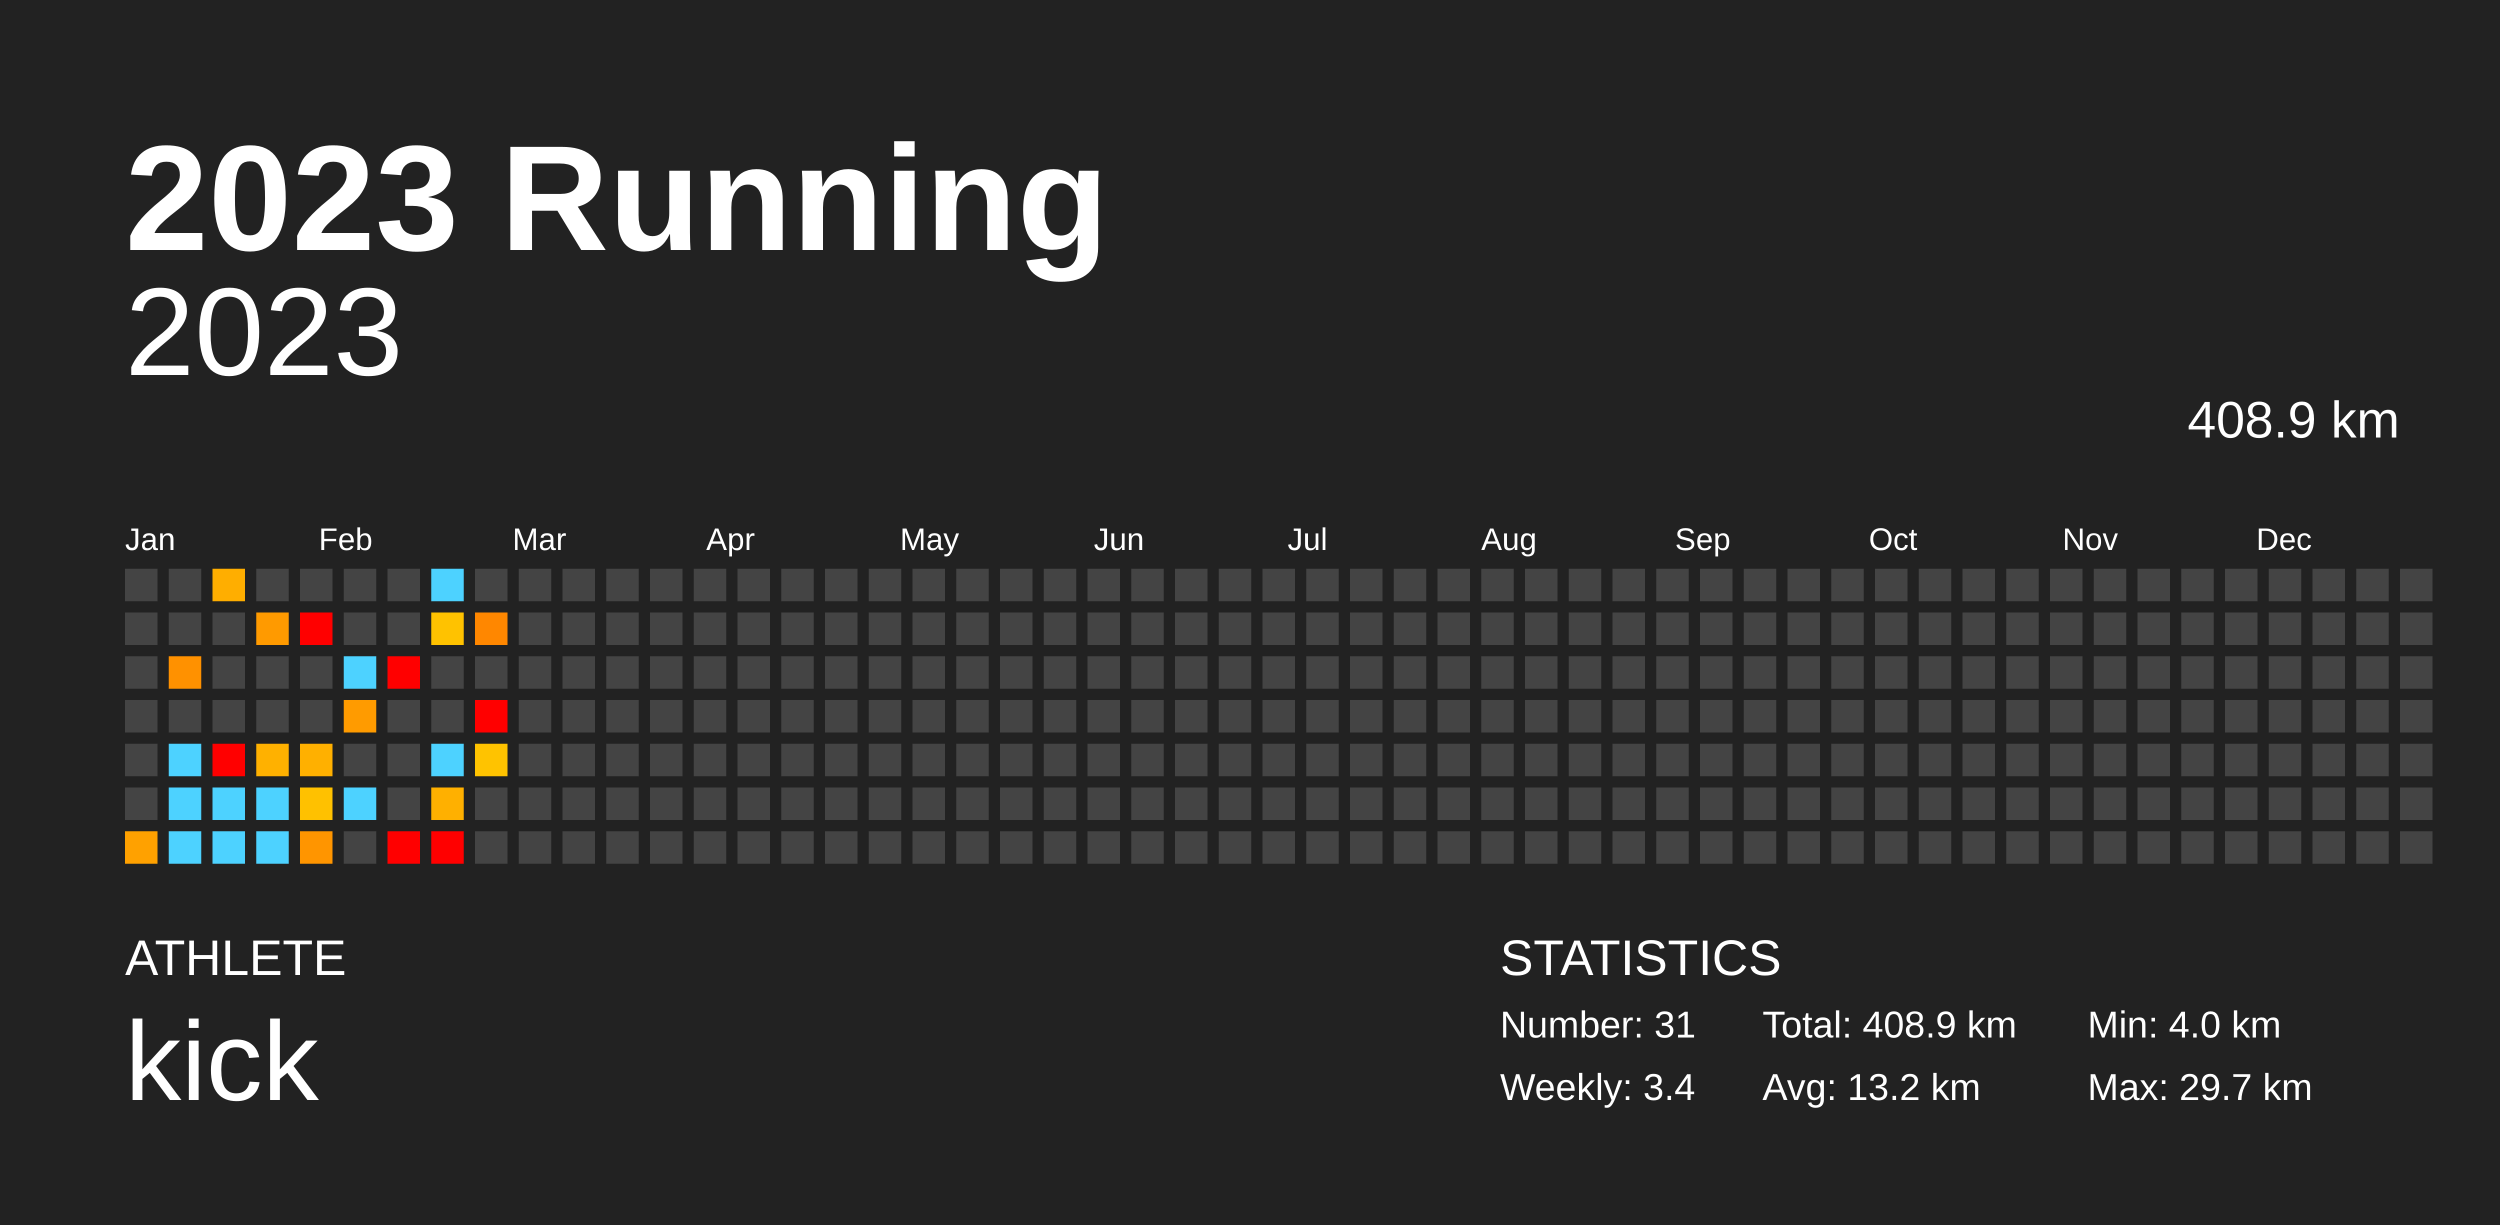
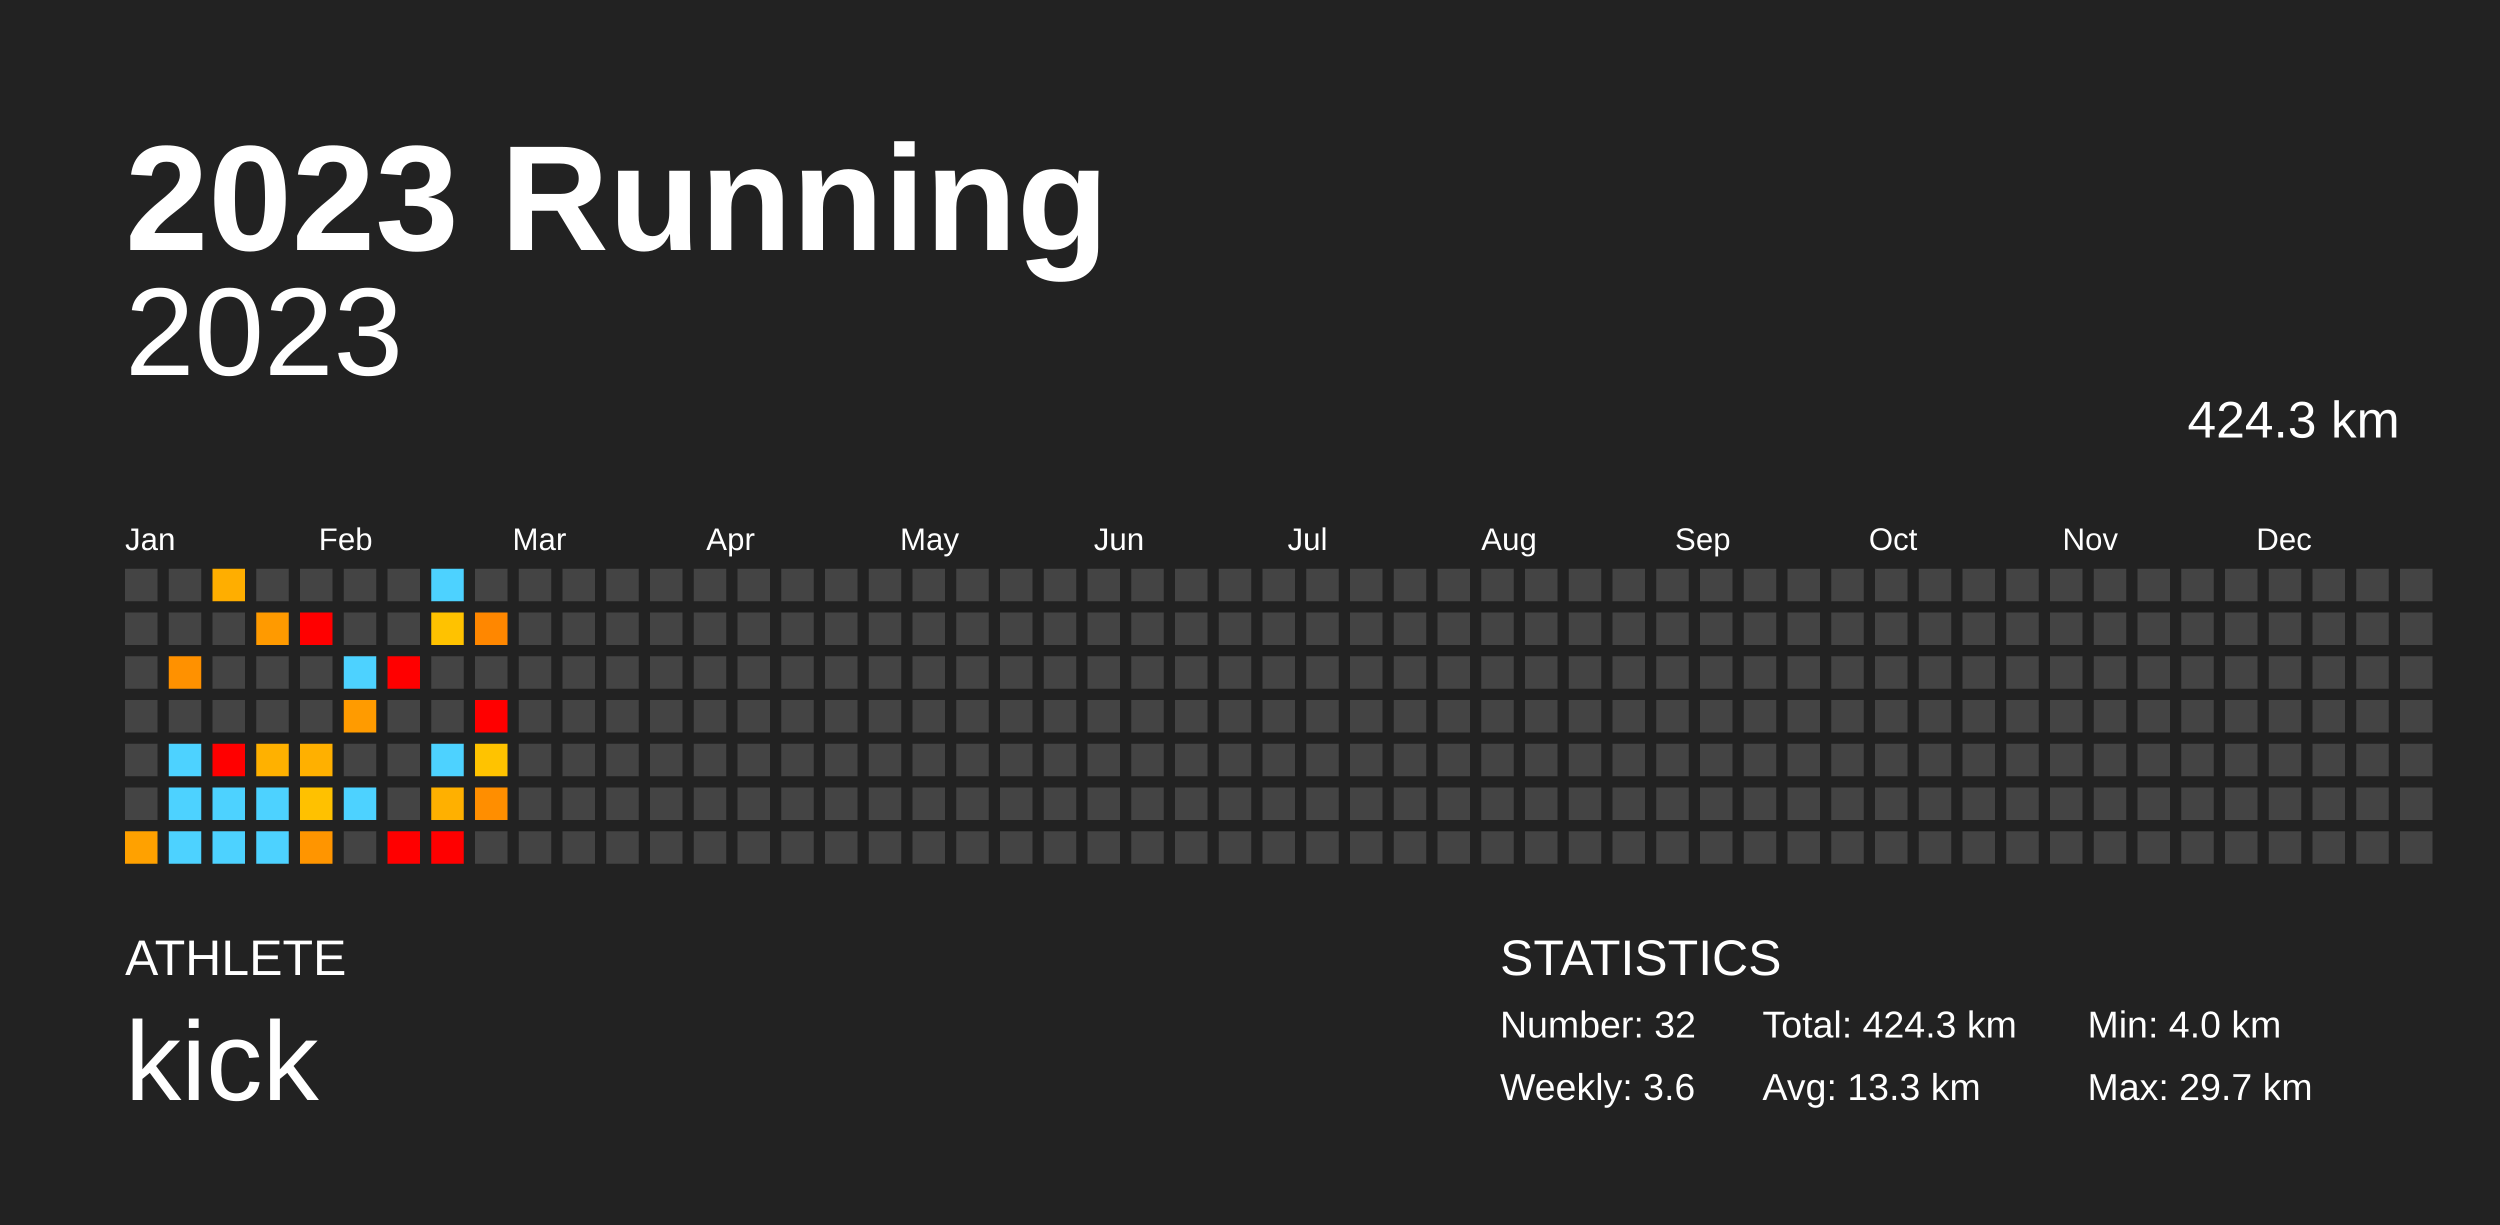
<svg xmlns="http://www.w3.org/2000/svg" baseProfile="full" height="98mm" version="1.1" viewBox="0,0,200,98" width="200mm">
  <defs />
  <rect fill="#222222" height="98" width="200" x="0" y="0" />
  <text fill="#FFFFFF" style="font-size:12px; font-family:Arial; font-weight:bold;" x="10" y="20">2023 Running</text>
  <text fill="#FFFFFF" style="font-size:4px; font-family:Arial" x="10" y="78">ATHLETE</text>
  <text fill="#FFFFFF" style="font-size:9px; font-family:Arial" x="10" y="88">kick</text>
  <text fill="#FFFFFF" style="font-size:4px; font-family:Arial" x="120" y="78">STATISTICS</text>
-   <text fill="#FFFFFF" style="font-size:3px; font-family:Arial" x="120" y="83">Number: 31</text>
-   <text fill="#FFFFFF" style="font-size:3px; font-family:Arial" x="120" y="88">Weekly: 3.4</text>
-   <text fill="#FFFFFF" style="font-size:3px; font-family:Arial" x="141" y="83">Total: 408.9 km</text>
-   <text fill="#FFFFFF" style="font-size:3px; font-family:Arial" x="141" y="88">Avg: 13.2 km</text>
+   <text fill="#FFFFFF" style="font-size:3px; font-family:Arial" x="120" y="83">Number: 32</text>
+   <text fill="#FFFFFF" style="font-size:3px; font-family:Arial" x="120" y="88">Weekly: 3.6</text>
+   <text fill="#FFFFFF" style="font-size:3px; font-family:Arial" x="141" y="83">Total: 424.3 km</text>
+   <text fill="#FFFFFF" style="font-size:3px; font-family:Arial" x="141" y="88">Avg: 13.3 km</text>
  <text fill="#FFFFFF" style="font-size:3px; font-family:Arial" x="167" y="83">Min: 4.0 km</text>
  <text fill="#FFFFFF" style="font-size:3px; font-family:Arial" x="167" y="88">Max: 29.7 km</text>
  <text alignment-baseline="hanging" fill="#FFFFFF" style="font-size:10.0px; font-family:Arial;" x="10" y="30">2023</text>
-   <text alignment-baseline="hanging" fill="#FFFFFF" style="font-size:4.125px; font-family:Arial;" x="175" y="35">408.9 km</text>
+   <text alignment-baseline="hanging" fill="#FFFFFF" style="font-size:4.125px; font-family:Arial;" x="175" y="35">424.3 km</text>
  <text fill="#FFFFFF" style="font-size:2.5px; font-family:Arial" x="10.0" y="44">Jan</text>
  <text fill="#FFFFFF" style="font-size:2.5px; font-family:Arial" x="25.5" y="44">Feb</text>
  <text fill="#FFFFFF" style="font-size:2.5px; font-family:Arial" x="41.0" y="44">Mar</text>
  <text fill="#FFFFFF" style="font-size:2.5px; font-family:Arial" x="56.5" y="44">Apr</text>
  <text fill="#FFFFFF" style="font-size:2.5px; font-family:Arial" x="72.0" y="44">May</text>
  <text fill="#FFFFFF" style="font-size:2.5px; font-family:Arial" x="87.5" y="44">Jun</text>
  <text fill="#FFFFFF" style="font-size:2.5px; font-family:Arial" x="103.0" y="44">Jul</text>
  <text fill="#FFFFFF" style="font-size:2.5px; font-family:Arial" x="118.5" y="44">Aug</text>
  <text fill="#FFFFFF" style="font-size:2.5px; font-family:Arial" x="134.0" y="44">Sep</text>
  <text fill="#FFFFFF" style="font-size:2.5px; font-family:Arial" x="149.5" y="44">Oct</text>
  <text fill="#FFFFFF" style="font-size:2.5px; font-family:Arial" x="165.0" y="44">Nov</text>
  <text fill="#FFFFFF" style="font-size:2.5px; font-family:Arial" x="180.5" y="44">Dec</text>
  <rect fill="#444444" height="2.6" width="2.6" x="10.0" y="45.5" />
  <rect fill="#444444" height="2.6" width="2.6" x="10.0" y="49.0" />
  <rect fill="#444444" height="2.6" width="2.6" x="10.0" y="52.5" />
  <rect fill="#444444" height="2.6" width="2.6" x="10.0" y="56.0" />
  <rect fill="#444444" height="2.6" width="2.6" x="10.0" y="59.5" />
  <rect fill="#444444" height="2.6" width="2.6" x="10.0" y="63.0" />
  <rect fill="#ffa100" height="2.6" width="2.6" x="10.0" y="66.5" />
  <rect fill="#444444" height="2.6" width="2.6" x="13.5" y="45.5" />
  <rect fill="#444444" height="2.6" width="2.6" x="13.5" y="49.0" />
  <rect fill="#ff9100" height="2.6" width="2.6" x="13.5" y="52.5" />
  <rect fill="#444444" height="2.6" width="2.6" x="13.5" y="56.0" />
  <rect fill="#4dd2ff" height="2.6" width="2.6" x="13.5" y="59.5" />
  <rect fill="#4dd2ff" height="2.6" width="2.6" x="13.5" y="63.0" />
  <rect fill="#4dd2ff" height="2.6" width="2.6" x="13.5" y="66.5" />
  <rect fill="#ffae00" height="2.6" width="2.6" x="17.0" y="45.5" />
  <rect fill="#444444" height="2.6" width="2.6" x="17.0" y="49.0" />
  <rect fill="#444444" height="2.6" width="2.6" x="17.0" y="52.5" />
  <rect fill="#444444" height="2.6" width="2.6" x="17.0" y="56.0" />
  <rect fill="red" height="2.6" width="2.6" x="17.0" y="59.5" />
  <rect fill="#4dd2ff" height="2.6" width="2.6" x="17.0" y="63.0" />
  <rect fill="#4dd2ff" height="2.6" width="2.6" x="17.0" y="66.5" />
  <rect fill="#444444" height="2.6" width="2.6" x="20.5" y="45.5" />
  <rect fill="#ff9a00" height="2.6" width="2.6" x="20.5" y="49.0" />
  <rect fill="#444444" height="2.6" width="2.6" x="20.5" y="52.5" />
  <rect fill="#444444" height="2.6" width="2.6" x="20.5" y="56.0" />
  <rect fill="#ffb100" height="2.6" width="2.6" x="20.5" y="59.5" />
  <rect fill="#4dd2ff" height="2.6" width="2.6" x="20.5" y="63.0" />
  <rect fill="#4dd2ff" height="2.6" width="2.6" x="20.5" y="66.5" />
  <rect fill="#444444" height="2.6" width="2.6" x="24.0" y="45.5" />
  <rect fill="red" height="2.6" width="2.6" x="24.0" y="49.0" />
  <rect fill="#444444" height="2.6" width="2.6" x="24.0" y="52.5" />
  <rect fill="#444444" height="2.6" width="2.6" x="24.0" y="56.0" />
  <rect fill="#ffb000" height="2.6" width="2.6" x="24.0" y="59.5" />
  <rect fill="#ffc100" height="2.6" width="2.6" x="24.0" y="63.0" />
  <rect fill="#ff9500" height="2.6" width="2.6" x="24.0" y="66.5" />
  <rect fill="#444444" height="2.6" width="2.6" x="27.5" y="45.5" />
  <rect fill="#444444" height="2.6" width="2.6" x="27.5" y="49.0" />
  <rect fill="#4dd2ff" height="2.6" width="2.6" x="27.5" y="52.5" />
  <rect fill="#ff9b00" height="2.6" width="2.6" x="27.5" y="56.0" />
  <rect fill="#444444" height="2.6" width="2.6" x="27.5" y="59.5" />
  <rect fill="#4dd2ff" height="2.6" width="2.6" x="27.5" y="63.0" />
  <rect fill="#444444" height="2.6" width="2.6" x="27.5" y="66.5" />
  <rect fill="#444444" height="2.6" width="2.6" x="31.0" y="45.5" />
  <rect fill="#444444" height="2.6" width="2.6" x="31.0" y="49.0" />
  <rect fill="red" height="2.6" width="2.6" x="31.0" y="52.5" />
  <rect fill="#444444" height="2.6" width="2.6" x="31.0" y="56.0" />
  <rect fill="#444444" height="2.6" width="2.6" x="31.0" y="59.5" />
  <rect fill="#444444" height="2.6" width="2.6" x="31.0" y="63.0" />
  <rect fill="red" height="2.6" width="2.6" x="31.0" y="66.5" />
  <rect fill="#4dd2ff" height="2.6" width="2.6" x="34.5" y="45.5" />
  <rect fill="#ffc200" height="2.6" width="2.6" x="34.5" y="49.0" />
  <rect fill="#444444" height="2.6" width="2.6" x="34.5" y="52.5" />
  <rect fill="#444444" height="2.6" width="2.6" x="34.5" y="56.0" />
  <rect fill="#4dd2ff" height="2.6" width="2.6" x="34.5" y="59.5" />
  <rect fill="#ffb000" height="2.6" width="2.6" x="34.5" y="63.0" />
  <rect fill="red" height="2.6" width="2.6" x="34.5" y="66.5" />
  <rect fill="#444444" height="2.6" width="2.6" x="38.0" y="45.5" />
  <rect fill="#ff8700" height="2.6" width="2.6" x="38.0" y="49.0" />
  <rect fill="#444444" height="2.6" width="2.6" x="38.0" y="52.5" />
  <rect fill="red" height="2.6" width="2.6" x="38.0" y="56.0" />
  <rect fill="#ffc300" height="2.6" width="2.6" x="38.0" y="59.5" />
-   <rect fill="#444444" height="2.6" width="2.6" x="38.0" y="63.0" />
+   <rect fill="#ff8e00" height="2.6" width="2.6" x="38.0" y="63.0" />
  <rect fill="#444444" height="2.6" width="2.6" x="38.0" y="66.5" />
  <rect fill="#444444" height="2.6" width="2.6" x="41.5" y="45.5" />
  <rect fill="#444444" height="2.6" width="2.6" x="41.5" y="49.0" />
  <rect fill="#444444" height="2.6" width="2.6" x="41.5" y="52.5" />
  <rect fill="#444444" height="2.6" width="2.6" x="41.5" y="56.0" />
  <rect fill="#444444" height="2.6" width="2.6" x="41.5" y="59.5" />
  <rect fill="#444444" height="2.6" width="2.6" x="41.5" y="63.0" />
  <rect fill="#444444" height="2.6" width="2.6" x="41.5" y="66.5" />
  <rect fill="#444444" height="2.6" width="2.6" x="45.0" y="45.5" />
  <rect fill="#444444" height="2.6" width="2.6" x="45.0" y="49.0" />
  <rect fill="#444444" height="2.6" width="2.6" x="45.0" y="52.5" />
  <rect fill="#444444" height="2.6" width="2.6" x="45.0" y="56.0" />
  <rect fill="#444444" height="2.6" width="2.6" x="45.0" y="59.5" />
  <rect fill="#444444" height="2.6" width="2.6" x="45.0" y="63.0" />
  <rect fill="#444444" height="2.6" width="2.6" x="45.0" y="66.5" />
  <rect fill="#444444" height="2.6" width="2.6" x="48.5" y="45.5" />
  <rect fill="#444444" height="2.6" width="2.6" x="48.5" y="49.0" />
  <rect fill="#444444" height="2.6" width="2.6" x="48.5" y="52.5" />
  <rect fill="#444444" height="2.6" width="2.6" x="48.5" y="56.0" />
  <rect fill="#444444" height="2.6" width="2.6" x="48.5" y="59.5" />
  <rect fill="#444444" height="2.6" width="2.6" x="48.5" y="63.0" />
  <rect fill="#444444" height="2.6" width="2.6" x="48.5" y="66.5" />
  <rect fill="#444444" height="2.6" width="2.6" x="52.0" y="45.5" />
  <rect fill="#444444" height="2.6" width="2.6" x="52.0" y="49.0" />
  <rect fill="#444444" height="2.6" width="2.6" x="52.0" y="52.5" />
  <rect fill="#444444" height="2.6" width="2.6" x="52.0" y="56.0" />
  <rect fill="#444444" height="2.6" width="2.6" x="52.0" y="59.5" />
  <rect fill="#444444" height="2.6" width="2.6" x="52.0" y="63.0" />
  <rect fill="#444444" height="2.6" width="2.6" x="52.0" y="66.5" />
  <rect fill="#444444" height="2.6" width="2.6" x="55.5" y="45.5" />
  <rect fill="#444444" height="2.6" width="2.6" x="55.5" y="49.0" />
  <rect fill="#444444" height="2.6" width="2.6" x="55.5" y="52.5" />
  <rect fill="#444444" height="2.6" width="2.6" x="55.5" y="56.0" />
  <rect fill="#444444" height="2.6" width="2.6" x="55.5" y="59.5" />
  <rect fill="#444444" height="2.6" width="2.6" x="55.5" y="63.0" />
  <rect fill="#444444" height="2.6" width="2.6" x="55.5" y="66.5" />
  <rect fill="#444444" height="2.6" width="2.6" x="59.0" y="45.5" />
  <rect fill="#444444" height="2.6" width="2.6" x="59.0" y="49.0" />
  <rect fill="#444444" height="2.6" width="2.6" x="59.0" y="52.5" />
  <rect fill="#444444" height="2.6" width="2.6" x="59.0" y="56.0" />
  <rect fill="#444444" height="2.6" width="2.6" x="59.0" y="59.5" />
  <rect fill="#444444" height="2.6" width="2.6" x="59.0" y="63.0" />
  <rect fill="#444444" height="2.6" width="2.6" x="59.0" y="66.5" />
  <rect fill="#444444" height="2.6" width="2.6" x="62.5" y="45.5" />
  <rect fill="#444444" height="2.6" width="2.6" x="62.5" y="49.0" />
  <rect fill="#444444" height="2.6" width="2.6" x="62.5" y="52.5" />
  <rect fill="#444444" height="2.6" width="2.6" x="62.5" y="56.0" />
  <rect fill="#444444" height="2.6" width="2.6" x="62.5" y="59.5" />
  <rect fill="#444444" height="2.6" width="2.6" x="62.5" y="63.0" />
  <rect fill="#444444" height="2.6" width="2.6" x="62.5" y="66.5" />
  <rect fill="#444444" height="2.6" width="2.6" x="66.0" y="45.5" />
  <rect fill="#444444" height="2.6" width="2.6" x="66.0" y="49.0" />
  <rect fill="#444444" height="2.6" width="2.6" x="66.0" y="52.5" />
  <rect fill="#444444" height="2.6" width="2.6" x="66.0" y="56.0" />
  <rect fill="#444444" height="2.6" width="2.6" x="66.0" y="59.5" />
  <rect fill="#444444" height="2.6" width="2.6" x="66.0" y="63.0" />
  <rect fill="#444444" height="2.6" width="2.6" x="66.0" y="66.5" />
  <rect fill="#444444" height="2.6" width="2.6" x="69.5" y="45.5" />
  <rect fill="#444444" height="2.6" width="2.6" x="69.5" y="49.0" />
  <rect fill="#444444" height="2.6" width="2.6" x="69.5" y="52.5" />
  <rect fill="#444444" height="2.6" width="2.6" x="69.5" y="56.0" />
  <rect fill="#444444" height="2.6" width="2.6" x="69.5" y="59.5" />
  <rect fill="#444444" height="2.6" width="2.6" x="69.5" y="63.0" />
  <rect fill="#444444" height="2.6" width="2.6" x="69.5" y="66.5" />
  <rect fill="#444444" height="2.6" width="2.6" x="73.0" y="45.5" />
  <rect fill="#444444" height="2.6" width="2.6" x="73.0" y="49.0" />
  <rect fill="#444444" height="2.6" width="2.6" x="73.0" y="52.5" />
  <rect fill="#444444" height="2.6" width="2.6" x="73.0" y="56.0" />
  <rect fill="#444444" height="2.6" width="2.6" x="73.0" y="59.5" />
  <rect fill="#444444" height="2.6" width="2.6" x="73.0" y="63.0" />
  <rect fill="#444444" height="2.6" width="2.6" x="73.0" y="66.5" />
  <rect fill="#444444" height="2.6" width="2.6" x="76.5" y="45.5" />
  <rect fill="#444444" height="2.6" width="2.6" x="76.5" y="49.0" />
  <rect fill="#444444" height="2.6" width="2.6" x="76.5" y="52.5" />
  <rect fill="#444444" height="2.6" width="2.6" x="76.5" y="56.0" />
  <rect fill="#444444" height="2.6" width="2.6" x="76.5" y="59.5" />
  <rect fill="#444444" height="2.6" width="2.6" x="76.5" y="63.0" />
  <rect fill="#444444" height="2.6" width="2.6" x="76.5" y="66.5" />
  <rect fill="#444444" height="2.6" width="2.6" x="80.0" y="45.5" />
  <rect fill="#444444" height="2.6" width="2.6" x="80.0" y="49.0" />
  <rect fill="#444444" height="2.6" width="2.6" x="80.0" y="52.5" />
  <rect fill="#444444" height="2.6" width="2.6" x="80.0" y="56.0" />
  <rect fill="#444444" height="2.6" width="2.6" x="80.0" y="59.5" />
  <rect fill="#444444" height="2.6" width="2.6" x="80.0" y="63.0" />
  <rect fill="#444444" height="2.6" width="2.6" x="80.0" y="66.5" />
  <rect fill="#444444" height="2.6" width="2.6" x="83.5" y="45.5" />
  <rect fill="#444444" height="2.6" width="2.6" x="83.5" y="49.0" />
  <rect fill="#444444" height="2.6" width="2.6" x="83.5" y="52.5" />
  <rect fill="#444444" height="2.6" width="2.6" x="83.5" y="56.0" />
  <rect fill="#444444" height="2.6" width="2.6" x="83.5" y="59.5" />
  <rect fill="#444444" height="2.6" width="2.6" x="83.5" y="63.0" />
  <rect fill="#444444" height="2.6" width="2.6" x="83.5" y="66.5" />
  <rect fill="#444444" height="2.6" width="2.6" x="87.0" y="45.5" />
  <rect fill="#444444" height="2.6" width="2.6" x="87.0" y="49.0" />
  <rect fill="#444444" height="2.6" width="2.6" x="87.0" y="52.5" />
  <rect fill="#444444" height="2.6" width="2.6" x="87.0" y="56.0" />
  <rect fill="#444444" height="2.6" width="2.6" x="87.0" y="59.5" />
  <rect fill="#444444" height="2.6" width="2.6" x="87.0" y="63.0" />
  <rect fill="#444444" height="2.6" width="2.6" x="87.0" y="66.5" />
  <rect fill="#444444" height="2.6" width="2.6" x="90.5" y="45.5" />
  <rect fill="#444444" height="2.6" width="2.6" x="90.5" y="49.0" />
  <rect fill="#444444" height="2.6" width="2.6" x="90.5" y="52.5" />
  <rect fill="#444444" height="2.6" width="2.6" x="90.5" y="56.0" />
  <rect fill="#444444" height="2.6" width="2.6" x="90.5" y="59.5" />
  <rect fill="#444444" height="2.6" width="2.6" x="90.5" y="63.0" />
  <rect fill="#444444" height="2.6" width="2.6" x="90.5" y="66.5" />
  <rect fill="#444444" height="2.6" width="2.6" x="94.0" y="45.5" />
  <rect fill="#444444" height="2.6" width="2.6" x="94.0" y="49.0" />
  <rect fill="#444444" height="2.6" width="2.6" x="94.0" y="52.5" />
  <rect fill="#444444" height="2.6" width="2.6" x="94.0" y="56.0" />
  <rect fill="#444444" height="2.6" width="2.6" x="94.0" y="59.5" />
  <rect fill="#444444" height="2.6" width="2.6" x="94.0" y="63.0" />
  <rect fill="#444444" height="2.6" width="2.6" x="94.0" y="66.5" />
  <rect fill="#444444" height="2.6" width="2.6" x="97.5" y="45.5" />
  <rect fill="#444444" height="2.6" width="2.6" x="97.5" y="49.0" />
  <rect fill="#444444" height="2.6" width="2.6" x="97.5" y="52.5" />
  <rect fill="#444444" height="2.6" width="2.6" x="97.5" y="56.0" />
  <rect fill="#444444" height="2.6" width="2.6" x="97.5" y="59.5" />
  <rect fill="#444444" height="2.6" width="2.6" x="97.5" y="63.0" />
  <rect fill="#444444" height="2.6" width="2.6" x="97.5" y="66.5" />
  <rect fill="#444444" height="2.6" width="2.6" x="101.0" y="45.5" />
  <rect fill="#444444" height="2.6" width="2.6" x="101.0" y="49.0" />
  <rect fill="#444444" height="2.6" width="2.6" x="101.0" y="52.5" />
  <rect fill="#444444" height="2.6" width="2.6" x="101.0" y="56.0" />
  <rect fill="#444444" height="2.6" width="2.6" x="101.0" y="59.5" />
  <rect fill="#444444" height="2.6" width="2.6" x="101.0" y="63.0" />
  <rect fill="#444444" height="2.6" width="2.6" x="101.0" y="66.5" />
  <rect fill="#444444" height="2.6" width="2.6" x="104.5" y="45.5" />
  <rect fill="#444444" height="2.6" width="2.6" x="104.5" y="49.0" />
  <rect fill="#444444" height="2.6" width="2.6" x="104.5" y="52.5" />
  <rect fill="#444444" height="2.6" width="2.6" x="104.5" y="56.0" />
  <rect fill="#444444" height="2.6" width="2.6" x="104.5" y="59.5" />
  <rect fill="#444444" height="2.6" width="2.6" x="104.5" y="63.0" />
  <rect fill="#444444" height="2.6" width="2.6" x="104.5" y="66.5" />
  <rect fill="#444444" height="2.6" width="2.6" x="108.0" y="45.5" />
  <rect fill="#444444" height="2.6" width="2.6" x="108.0" y="49.0" />
  <rect fill="#444444" height="2.6" width="2.6" x="108.0" y="52.5" />
  <rect fill="#444444" height="2.6" width="2.6" x="108.0" y="56.0" />
  <rect fill="#444444" height="2.6" width="2.6" x="108.0" y="59.5" />
  <rect fill="#444444" height="2.6" width="2.6" x="108.0" y="63.0" />
  <rect fill="#444444" height="2.6" width="2.6" x="108.0" y="66.5" />
  <rect fill="#444444" height="2.6" width="2.6" x="111.5" y="45.5" />
  <rect fill="#444444" height="2.6" width="2.6" x="111.5" y="49.0" />
  <rect fill="#444444" height="2.6" width="2.6" x="111.5" y="52.5" />
  <rect fill="#444444" height="2.6" width="2.6" x="111.5" y="56.0" />
  <rect fill="#444444" height="2.6" width="2.6" x="111.5" y="59.5" />
  <rect fill="#444444" height="2.6" width="2.6" x="111.5" y="63.0" />
  <rect fill="#444444" height="2.6" width="2.6" x="111.5" y="66.5" />
  <rect fill="#444444" height="2.6" width="2.6" x="115.0" y="45.5" />
  <rect fill="#444444" height="2.6" width="2.6" x="115.0" y="49.0" />
  <rect fill="#444444" height="2.6" width="2.6" x="115.0" y="52.5" />
  <rect fill="#444444" height="2.6" width="2.6" x="115.0" y="56.0" />
  <rect fill="#444444" height="2.6" width="2.6" x="115.0" y="59.5" />
  <rect fill="#444444" height="2.6" width="2.6" x="115.0" y="63.0" />
  <rect fill="#444444" height="2.6" width="2.6" x="115.0" y="66.5" />
  <rect fill="#444444" height="2.6" width="2.6" x="118.5" y="45.5" />
  <rect fill="#444444" height="2.6" width="2.6" x="118.5" y="49.0" />
  <rect fill="#444444" height="2.6" width="2.6" x="118.5" y="52.5" />
  <rect fill="#444444" height="2.6" width="2.6" x="118.5" y="56.0" />
  <rect fill="#444444" height="2.6" width="2.6" x="118.5" y="59.5" />
  <rect fill="#444444" height="2.6" width="2.6" x="118.5" y="63.0" />
  <rect fill="#444444" height="2.6" width="2.6" x="118.5" y="66.5" />
  <rect fill="#444444" height="2.6" width="2.6" x="122.0" y="45.5" />
  <rect fill="#444444" height="2.6" width="2.6" x="122.0" y="49.0" />
  <rect fill="#444444" height="2.6" width="2.6" x="122.0" y="52.5" />
  <rect fill="#444444" height="2.6" width="2.6" x="122.0" y="56.0" />
  <rect fill="#444444" height="2.6" width="2.6" x="122.0" y="59.5" />
  <rect fill="#444444" height="2.6" width="2.6" x="122.0" y="63.0" />
  <rect fill="#444444" height="2.6" width="2.6" x="122.0" y="66.5" />
  <rect fill="#444444" height="2.6" width="2.6" x="125.5" y="45.5" />
  <rect fill="#444444" height="2.6" width="2.6" x="125.5" y="49.0" />
  <rect fill="#444444" height="2.6" width="2.6" x="125.5" y="52.5" />
  <rect fill="#444444" height="2.6" width="2.6" x="125.5" y="56.0" />
  <rect fill="#444444" height="2.6" width="2.6" x="125.5" y="59.5" />
  <rect fill="#444444" height="2.6" width="2.6" x="125.5" y="63.0" />
  <rect fill="#444444" height="2.6" width="2.6" x="125.5" y="66.5" />
  <rect fill="#444444" height="2.6" width="2.6" x="129.0" y="45.5" />
  <rect fill="#444444" height="2.6" width="2.6" x="129.0" y="49.0" />
  <rect fill="#444444" height="2.6" width="2.6" x="129.0" y="52.5" />
  <rect fill="#444444" height="2.6" width="2.6" x="129.0" y="56.0" />
  <rect fill="#444444" height="2.6" width="2.6" x="129.0" y="59.5" />
  <rect fill="#444444" height="2.6" width="2.6" x="129.0" y="63.0" />
  <rect fill="#444444" height="2.6" width="2.6" x="129.0" y="66.5" />
  <rect fill="#444444" height="2.6" width="2.6" x="132.5" y="45.5" />
  <rect fill="#444444" height="2.6" width="2.6" x="132.5" y="49.0" />
  <rect fill="#444444" height="2.6" width="2.6" x="132.5" y="52.5" />
  <rect fill="#444444" height="2.6" width="2.6" x="132.5" y="56.0" />
  <rect fill="#444444" height="2.6" width="2.6" x="132.5" y="59.5" />
  <rect fill="#444444" height="2.6" width="2.6" x="132.5" y="63.0" />
  <rect fill="#444444" height="2.6" width="2.6" x="132.5" y="66.5" />
  <rect fill="#444444" height="2.6" width="2.6" x="136.0" y="45.5" />
  <rect fill="#444444" height="2.6" width="2.6" x="136.0" y="49.0" />
  <rect fill="#444444" height="2.6" width="2.6" x="136.0" y="52.5" />
  <rect fill="#444444" height="2.6" width="2.6" x="136.0" y="56.0" />
  <rect fill="#444444" height="2.6" width="2.6" x="136.0" y="59.5" />
  <rect fill="#444444" height="2.6" width="2.6" x="136.0" y="63.0" />
  <rect fill="#444444" height="2.6" width="2.6" x="136.0" y="66.5" />
  <rect fill="#444444" height="2.6" width="2.6" x="139.5" y="45.5" />
  <rect fill="#444444" height="2.6" width="2.6" x="139.5" y="49.0" />
  <rect fill="#444444" height="2.6" width="2.6" x="139.5" y="52.5" />
  <rect fill="#444444" height="2.6" width="2.6" x="139.5" y="56.0" />
  <rect fill="#444444" height="2.6" width="2.6" x="139.5" y="59.5" />
  <rect fill="#444444" height="2.6" width="2.6" x="139.5" y="63.0" />
  <rect fill="#444444" height="2.6" width="2.6" x="139.5" y="66.5" />
  <rect fill="#444444" height="2.6" width="2.6" x="143.0" y="45.5" />
  <rect fill="#444444" height="2.6" width="2.6" x="143.0" y="49.0" />
  <rect fill="#444444" height="2.6" width="2.6" x="143.0" y="52.5" />
  <rect fill="#444444" height="2.6" width="2.6" x="143.0" y="56.0" />
  <rect fill="#444444" height="2.6" width="2.6" x="143.0" y="59.5" />
  <rect fill="#444444" height="2.6" width="2.6" x="143.0" y="63.0" />
  <rect fill="#444444" height="2.6" width="2.6" x="143.0" y="66.5" />
  <rect fill="#444444" height="2.6" width="2.6" x="146.5" y="45.5" />
  <rect fill="#444444" height="2.6" width="2.6" x="146.5" y="49.0" />
  <rect fill="#444444" height="2.6" width="2.6" x="146.5" y="52.5" />
  <rect fill="#444444" height="2.6" width="2.6" x="146.5" y="56.0" />
  <rect fill="#444444" height="2.6" width="2.6" x="146.5" y="59.5" />
  <rect fill="#444444" height="2.6" width="2.6" x="146.5" y="63.0" />
  <rect fill="#444444" height="2.6" width="2.6" x="146.5" y="66.5" />
  <rect fill="#444444" height="2.6" width="2.6" x="150.0" y="45.5" />
  <rect fill="#444444" height="2.6" width="2.6" x="150.0" y="49.0" />
  <rect fill="#444444" height="2.6" width="2.6" x="150.0" y="52.5" />
  <rect fill="#444444" height="2.6" width="2.6" x="150.0" y="56.0" />
  <rect fill="#444444" height="2.6" width="2.6" x="150.0" y="59.5" />
  <rect fill="#444444" height="2.6" width="2.6" x="150.0" y="63.0" />
  <rect fill="#444444" height="2.6" width="2.6" x="150.0" y="66.5" />
  <rect fill="#444444" height="2.6" width="2.6" x="153.5" y="45.5" />
  <rect fill="#444444" height="2.6" width="2.6" x="153.5" y="49.0" />
  <rect fill="#444444" height="2.6" width="2.6" x="153.5" y="52.5" />
  <rect fill="#444444" height="2.6" width="2.6" x="153.5" y="56.0" />
  <rect fill="#444444" height="2.6" width="2.6" x="153.5" y="59.5" />
  <rect fill="#444444" height="2.6" width="2.6" x="153.5" y="63.0" />
  <rect fill="#444444" height="2.6" width="2.6" x="153.5" y="66.5" />
  <rect fill="#444444" height="2.6" width="2.6" x="157.0" y="45.5" />
  <rect fill="#444444" height="2.6" width="2.6" x="157.0" y="49.0" />
  <rect fill="#444444" height="2.6" width="2.6" x="157.0" y="52.5" />
  <rect fill="#444444" height="2.6" width="2.6" x="157.0" y="56.0" />
  <rect fill="#444444" height="2.6" width="2.6" x="157.0" y="59.5" />
  <rect fill="#444444" height="2.6" width="2.6" x="157.0" y="63.0" />
  <rect fill="#444444" height="2.6" width="2.6" x="157.0" y="66.5" />
  <rect fill="#444444" height="2.6" width="2.6" x="160.5" y="45.5" />
  <rect fill="#444444" height="2.6" width="2.6" x="160.5" y="49.0" />
  <rect fill="#444444" height="2.6" width="2.6" x="160.5" y="52.5" />
  <rect fill="#444444" height="2.6" width="2.6" x="160.5" y="56.0" />
  <rect fill="#444444" height="2.6" width="2.6" x="160.5" y="59.5" />
  <rect fill="#444444" height="2.6" width="2.6" x="160.5" y="63.0" />
  <rect fill="#444444" height="2.6" width="2.6" x="160.5" y="66.5" />
  <rect fill="#444444" height="2.6" width="2.6" x="164.0" y="45.5" />
  <rect fill="#444444" height="2.6" width="2.6" x="164.0" y="49.0" />
  <rect fill="#444444" height="2.6" width="2.6" x="164.0" y="52.5" />
  <rect fill="#444444" height="2.6" width="2.6" x="164.0" y="56.0" />
  <rect fill="#444444" height="2.6" width="2.6" x="164.0" y="59.5" />
  <rect fill="#444444" height="2.6" width="2.6" x="164.0" y="63.0" />
  <rect fill="#444444" height="2.6" width="2.6" x="164.0" y="66.5" />
  <rect fill="#444444" height="2.6" width="2.6" x="167.5" y="45.5" />
  <rect fill="#444444" height="2.6" width="2.6" x="167.5" y="49.0" />
  <rect fill="#444444" height="2.6" width="2.6" x="167.5" y="52.5" />
  <rect fill="#444444" height="2.6" width="2.6" x="167.5" y="56.0" />
  <rect fill="#444444" height="2.6" width="2.6" x="167.5" y="59.5" />
  <rect fill="#444444" height="2.6" width="2.6" x="167.5" y="63.0" />
  <rect fill="#444444" height="2.6" width="2.6" x="167.5" y="66.5" />
  <rect fill="#444444" height="2.6" width="2.6" x="171.0" y="45.5" />
  <rect fill="#444444" height="2.6" width="2.6" x="171.0" y="49.0" />
  <rect fill="#444444" height="2.6" width="2.6" x="171.0" y="52.5" />
  <rect fill="#444444" height="2.6" width="2.6" x="171.0" y="56.0" />
  <rect fill="#444444" height="2.6" width="2.6" x="171.0" y="59.5" />
  <rect fill="#444444" height="2.6" width="2.6" x="171.0" y="63.0" />
  <rect fill="#444444" height="2.6" width="2.6" x="171.0" y="66.5" />
  <rect fill="#444444" height="2.6" width="2.6" x="174.5" y="45.5" />
  <rect fill="#444444" height="2.6" width="2.6" x="174.5" y="49.0" />
  <rect fill="#444444" height="2.6" width="2.6" x="174.5" y="52.5" />
  <rect fill="#444444" height="2.6" width="2.6" x="174.5" y="56.0" />
  <rect fill="#444444" height="2.6" width="2.6" x="174.5" y="59.5" />
  <rect fill="#444444" height="2.6" width="2.6" x="174.5" y="63.0" />
  <rect fill="#444444" height="2.6" width="2.6" x="174.5" y="66.5" />
  <rect fill="#444444" height="2.6" width="2.6" x="178.0" y="45.5" />
  <rect fill="#444444" height="2.6" width="2.6" x="178.0" y="49.0" />
  <rect fill="#444444" height="2.6" width="2.6" x="178.0" y="52.5" />
  <rect fill="#444444" height="2.6" width="2.6" x="178.0" y="56.0" />
  <rect fill="#444444" height="2.6" width="2.6" x="178.0" y="59.5" />
  <rect fill="#444444" height="2.6" width="2.6" x="178.0" y="63.0" />
  <rect fill="#444444" height="2.6" width="2.6" x="178.0" y="66.5" />
  <rect fill="#444444" height="2.6" width="2.6" x="181.5" y="45.5" />
  <rect fill="#444444" height="2.6" width="2.6" x="181.5" y="49.0" />
  <rect fill="#444444" height="2.6" width="2.6" x="181.5" y="52.5" />
  <rect fill="#444444" height="2.6" width="2.6" x="181.5" y="56.0" />
  <rect fill="#444444" height="2.6" width="2.6" x="181.5" y="59.5" />
  <rect fill="#444444" height="2.6" width="2.6" x="181.5" y="63.0" />
  <rect fill="#444444" height="2.6" width="2.6" x="181.5" y="66.5" />
  <rect fill="#444444" height="2.6" width="2.6" x="185.0" y="45.5" />
  <rect fill="#444444" height="2.6" width="2.6" x="185.0" y="49.0" />
  <rect fill="#444444" height="2.6" width="2.6" x="185.0" y="52.5" />
  <rect fill="#444444" height="2.6" width="2.6" x="185.0" y="56.0" />
  <rect fill="#444444" height="2.6" width="2.6" x="185.0" y="59.5" />
  <rect fill="#444444" height="2.6" width="2.6" x="185.0" y="63.0" />
  <rect fill="#444444" height="2.6" width="2.6" x="185.0" y="66.5" />
  <rect fill="#444444" height="2.6" width="2.6" x="188.5" y="45.5" />
  <rect fill="#444444" height="2.6" width="2.6" x="188.5" y="49.0" />
  <rect fill="#444444" height="2.6" width="2.6" x="188.5" y="52.5" />
  <rect fill="#444444" height="2.6" width="2.6" x="188.5" y="56.0" />
  <rect fill="#444444" height="2.6" width="2.6" x="188.5" y="59.5" />
  <rect fill="#444444" height="2.6" width="2.6" x="188.5" y="63.0" />
  <rect fill="#444444" height="2.6" width="2.6" x="188.5" y="66.5" />
  <rect fill="#444444" height="2.6" width="2.6" x="192.0" y="45.5" />
  <rect fill="#444444" height="2.6" width="2.6" x="192.0" y="49.0" />
  <rect fill="#444444" height="2.6" width="2.6" x="192.0" y="52.5" />
  <rect fill="#444444" height="2.6" width="2.6" x="192.0" y="56.0" />
  <rect fill="#444444" height="2.6" width="2.6" x="192.0" y="59.5" />
  <rect fill="#444444" height="2.6" width="2.6" x="192.0" y="63.0" />
  <rect fill="#444444" height="2.6" width="2.6" x="192.0" y="66.5" />
</svg>
